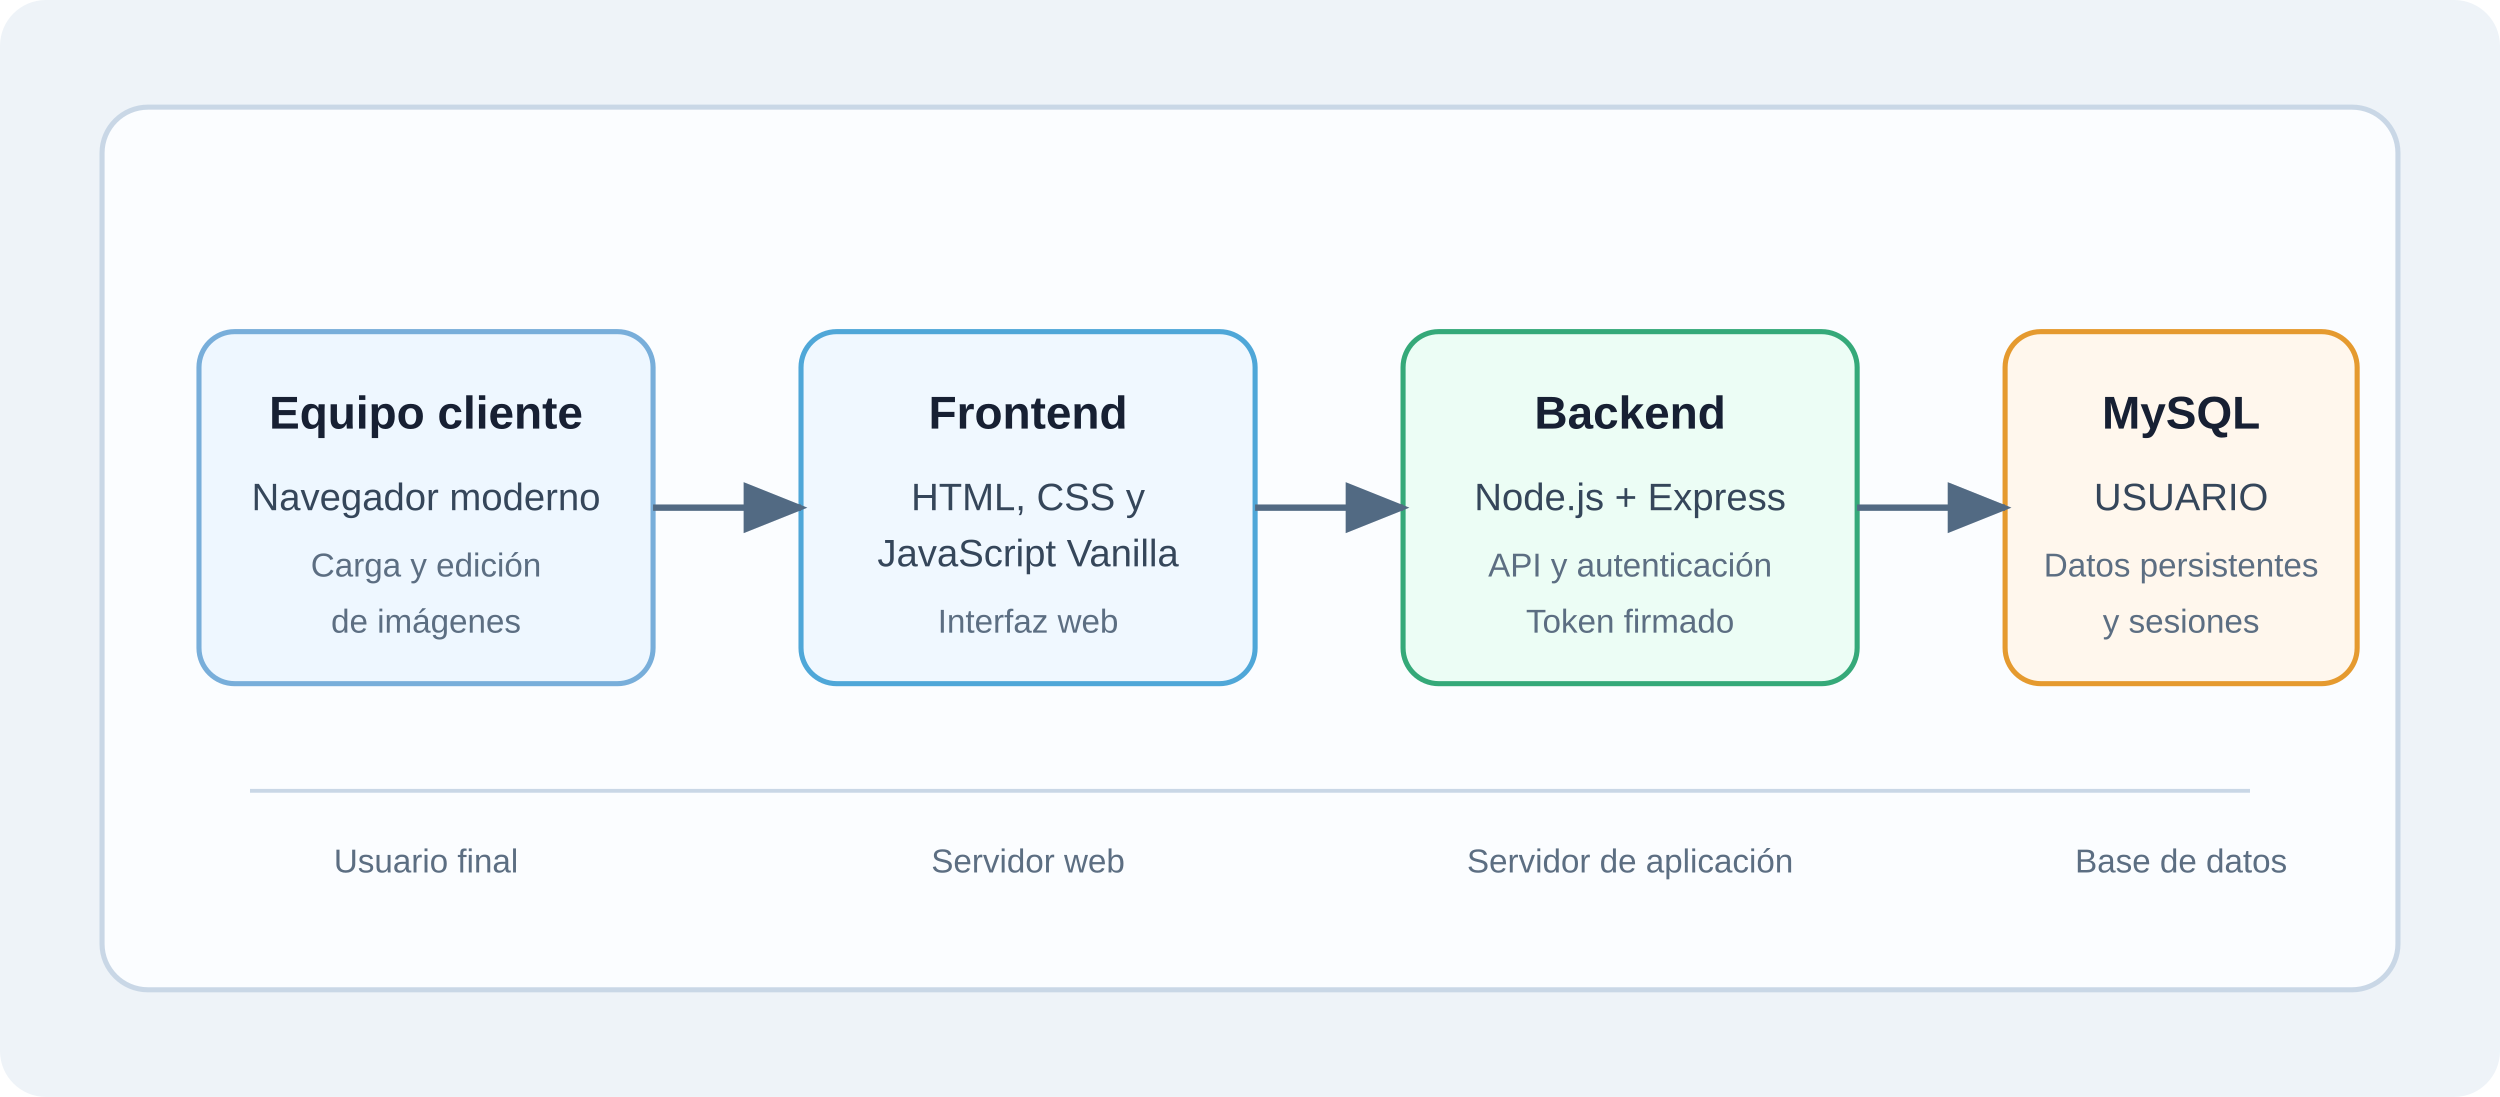
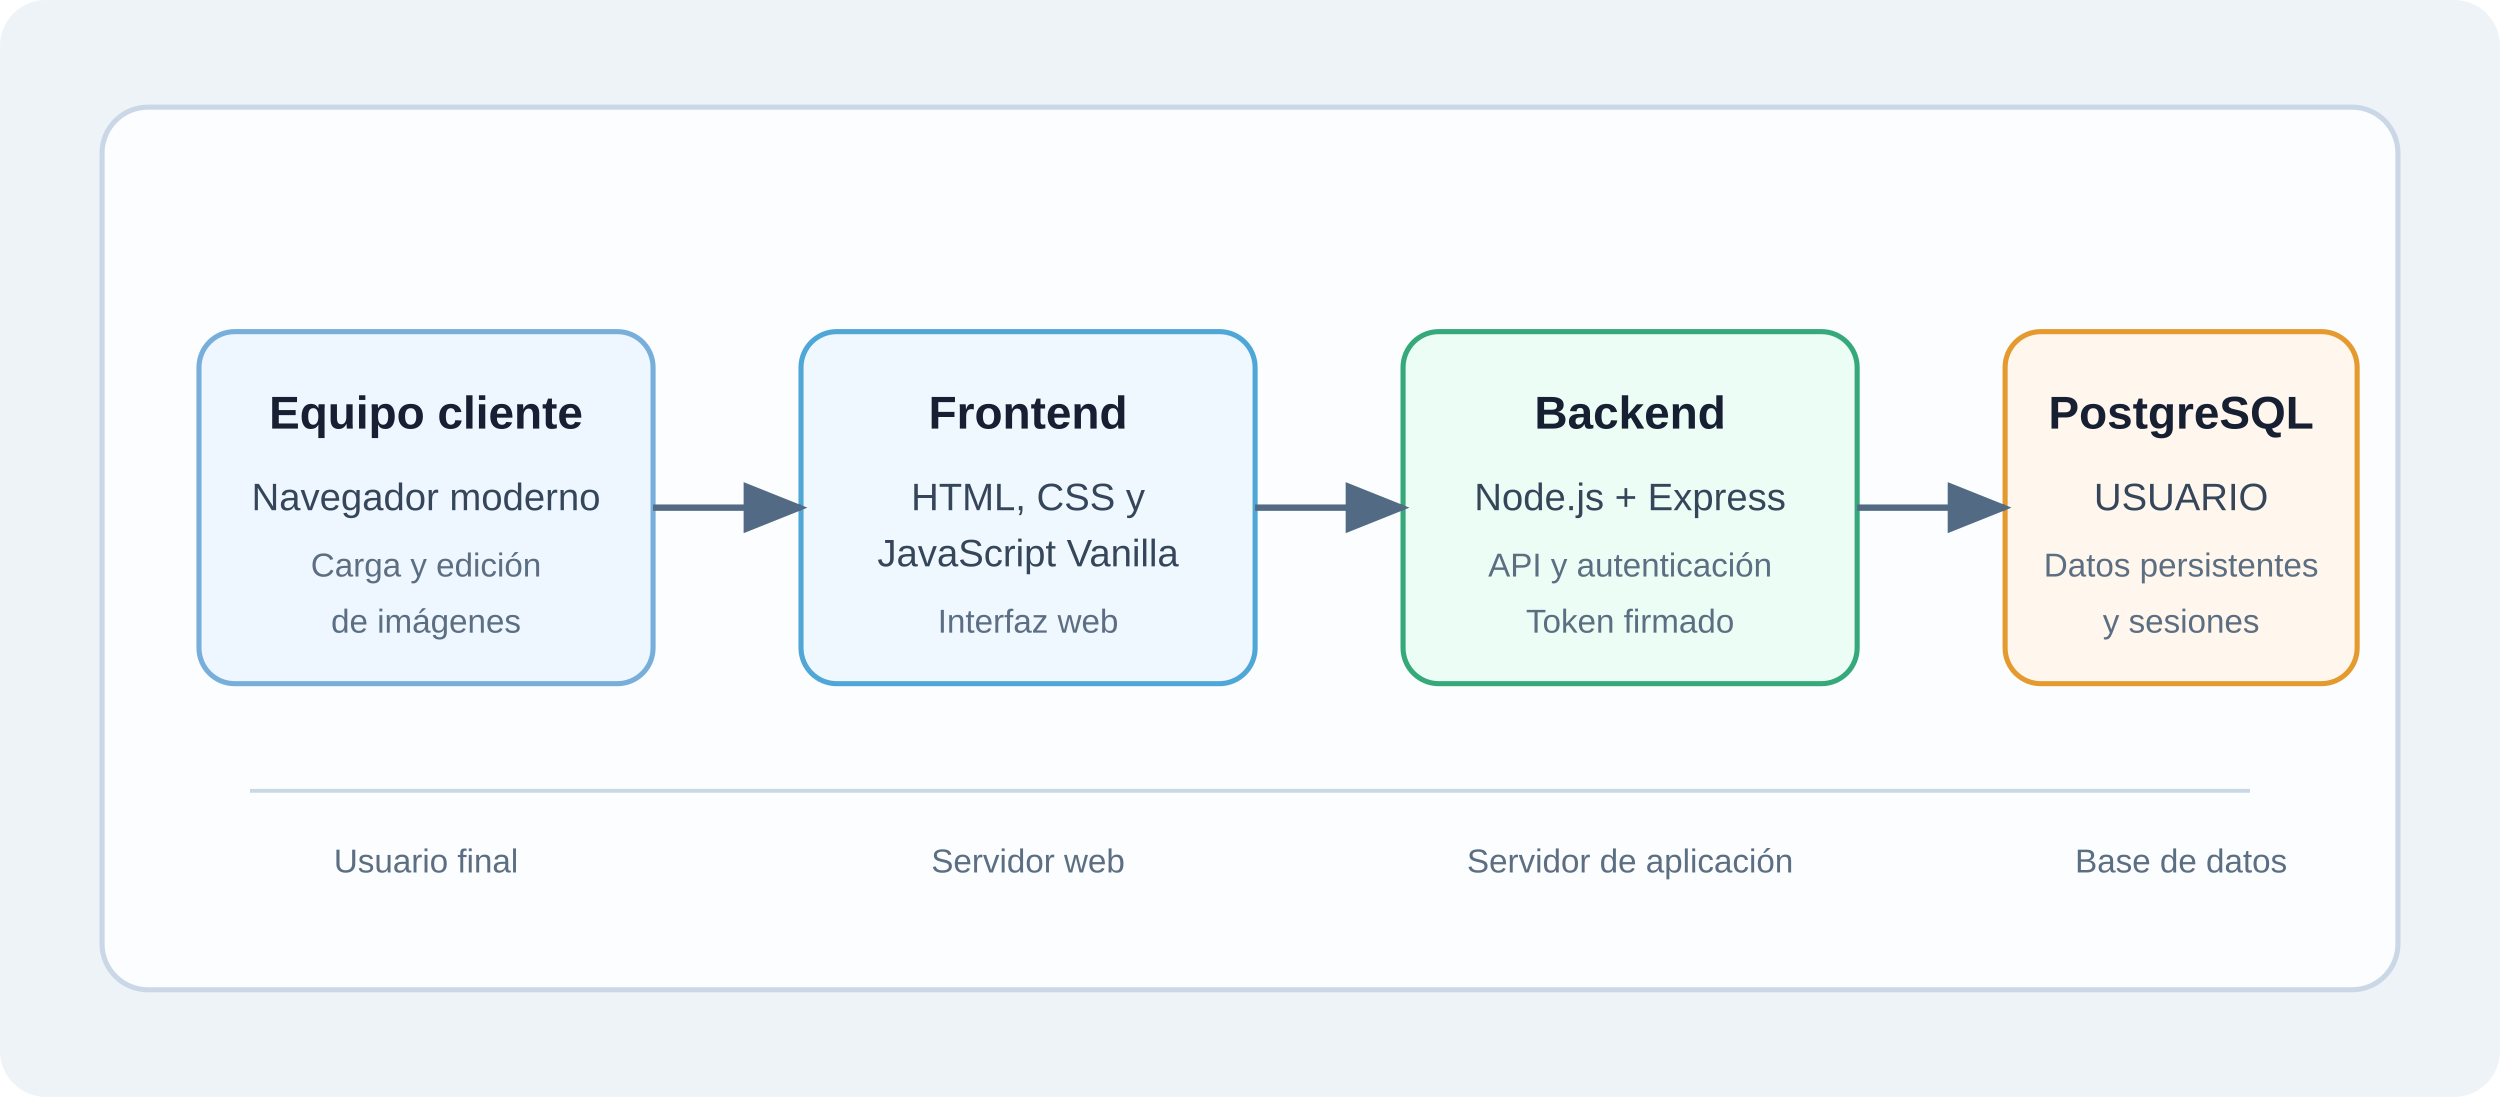
<svg xmlns="http://www.w3.org/2000/svg" width="980" height="430" viewBox="0 0 980 430" role="img" aria-labelledby="title desc">
  <defs>
    <style>
      .bg { fill: #eef3f8; }
      .band { fill: #fbfdff; stroke: #c9d7e6; stroke-width: 2; }
      .client { fill: #eef7ff; stroke: #78aeda; stroke-width: 2; }
      .front { fill: #f0f8ff; stroke: #4fa7d8; stroke-width: 2; }
      .back { fill: #ecfdf5; stroke: #35a979; stroke-width: 2; }
      .db { fill: #fff7ed; stroke: #e59a2f; stroke-width: 2; }
      .title { font: 700 18px Arial, Helvetica, sans-serif; fill: #172033; }
      .text { font: 15px Arial, Helvetica, sans-serif; fill: #35465a; }
      .small { font: 13px Arial, Helvetica, sans-serif; fill: #5c6e82; }
      .arrow { stroke: #526a83; stroke-width: 2.5; fill: none; marker-end: url(#arrowhead); }
      .line { stroke: #c9d7e6; stroke-width: 1.5; }
    </style>
    <marker id="arrowhead" markerWidth="10" markerHeight="8" refX="9" refY="4" orient="auto">
      <path d="M0,0 L10,4 L0,8 Z" fill="#526a83" />
    </marker>
  </defs>
  <rect class="bg" x="0" y="0" width="980" height="430" rx="18" />
  <rect class="band" x="40" y="42" width="900" height="346" rx="18" />
  <rect class="client" x="78" y="130" width="178" height="138" rx="14" />
  <text class="title" x="167" y="168" text-anchor="middle">Equipo cliente</text>
  <text class="text" x="167" y="200" text-anchor="middle">Navegador moderno</text>
  <text class="small" x="167" y="226" text-anchor="middle">Carga y edición</text>
  <text class="small" x="167" y="248" text-anchor="middle">de imágenes</text>
  <rect class="front" x="314" y="130" width="178" height="138" rx="14" />
  <text class="title" x="403" y="168" text-anchor="middle">Frontend</text>
  <text class="text" x="403" y="200" text-anchor="middle">HTML, CSS y</text>
  <text class="text" x="403" y="222" text-anchor="middle">JavaScript Vanilla</text>
  <text class="small" x="403" y="248" text-anchor="middle">Interfaz web</text>
  <rect class="back" x="550" y="130" width="178" height="138" rx="14" />
  <text class="title" x="639" y="168" text-anchor="middle">Backend</text>
  <text class="text" x="639" y="200" text-anchor="middle">Node.js + Express</text>
  <text class="small" x="639" y="226" text-anchor="middle">API y autenticación</text>
  <text class="small" x="639" y="248" text-anchor="middle">Token firmado</text>
  <rect class="db" x="786" y="130" width="138" height="138" rx="14" />
-   <text class="title" x="855" y="168" text-anchor="middle">MySQL</text>
+   <text class="title" x="855" y="168" text-anchor="middle">PostgreSQL</text>
  <text class="text" x="855" y="200" text-anchor="middle">USUARIO</text>
  <text class="small" x="855" y="226" text-anchor="middle">Datos persistentes</text>
  <text class="small" x="855" y="248" text-anchor="middle">y sesiones</text>
  <path class="arrow" d="M256 199 H314" />
  <path class="arrow" d="M492 199 H550" />
  <path class="arrow" d="M728 199 H786" />
  <line class="line" x1="98" y1="310" x2="882" y2="310" />
  <text class="small" x="167" y="342" text-anchor="middle">Usuario final</text>
  <text class="small" x="403" y="342" text-anchor="middle">Servidor web</text>
  <text class="small" x="639" y="342" text-anchor="middle">Servidor de aplicación</text>
  <text class="small" x="855" y="342" text-anchor="middle">Base de datos</text>
</svg>
